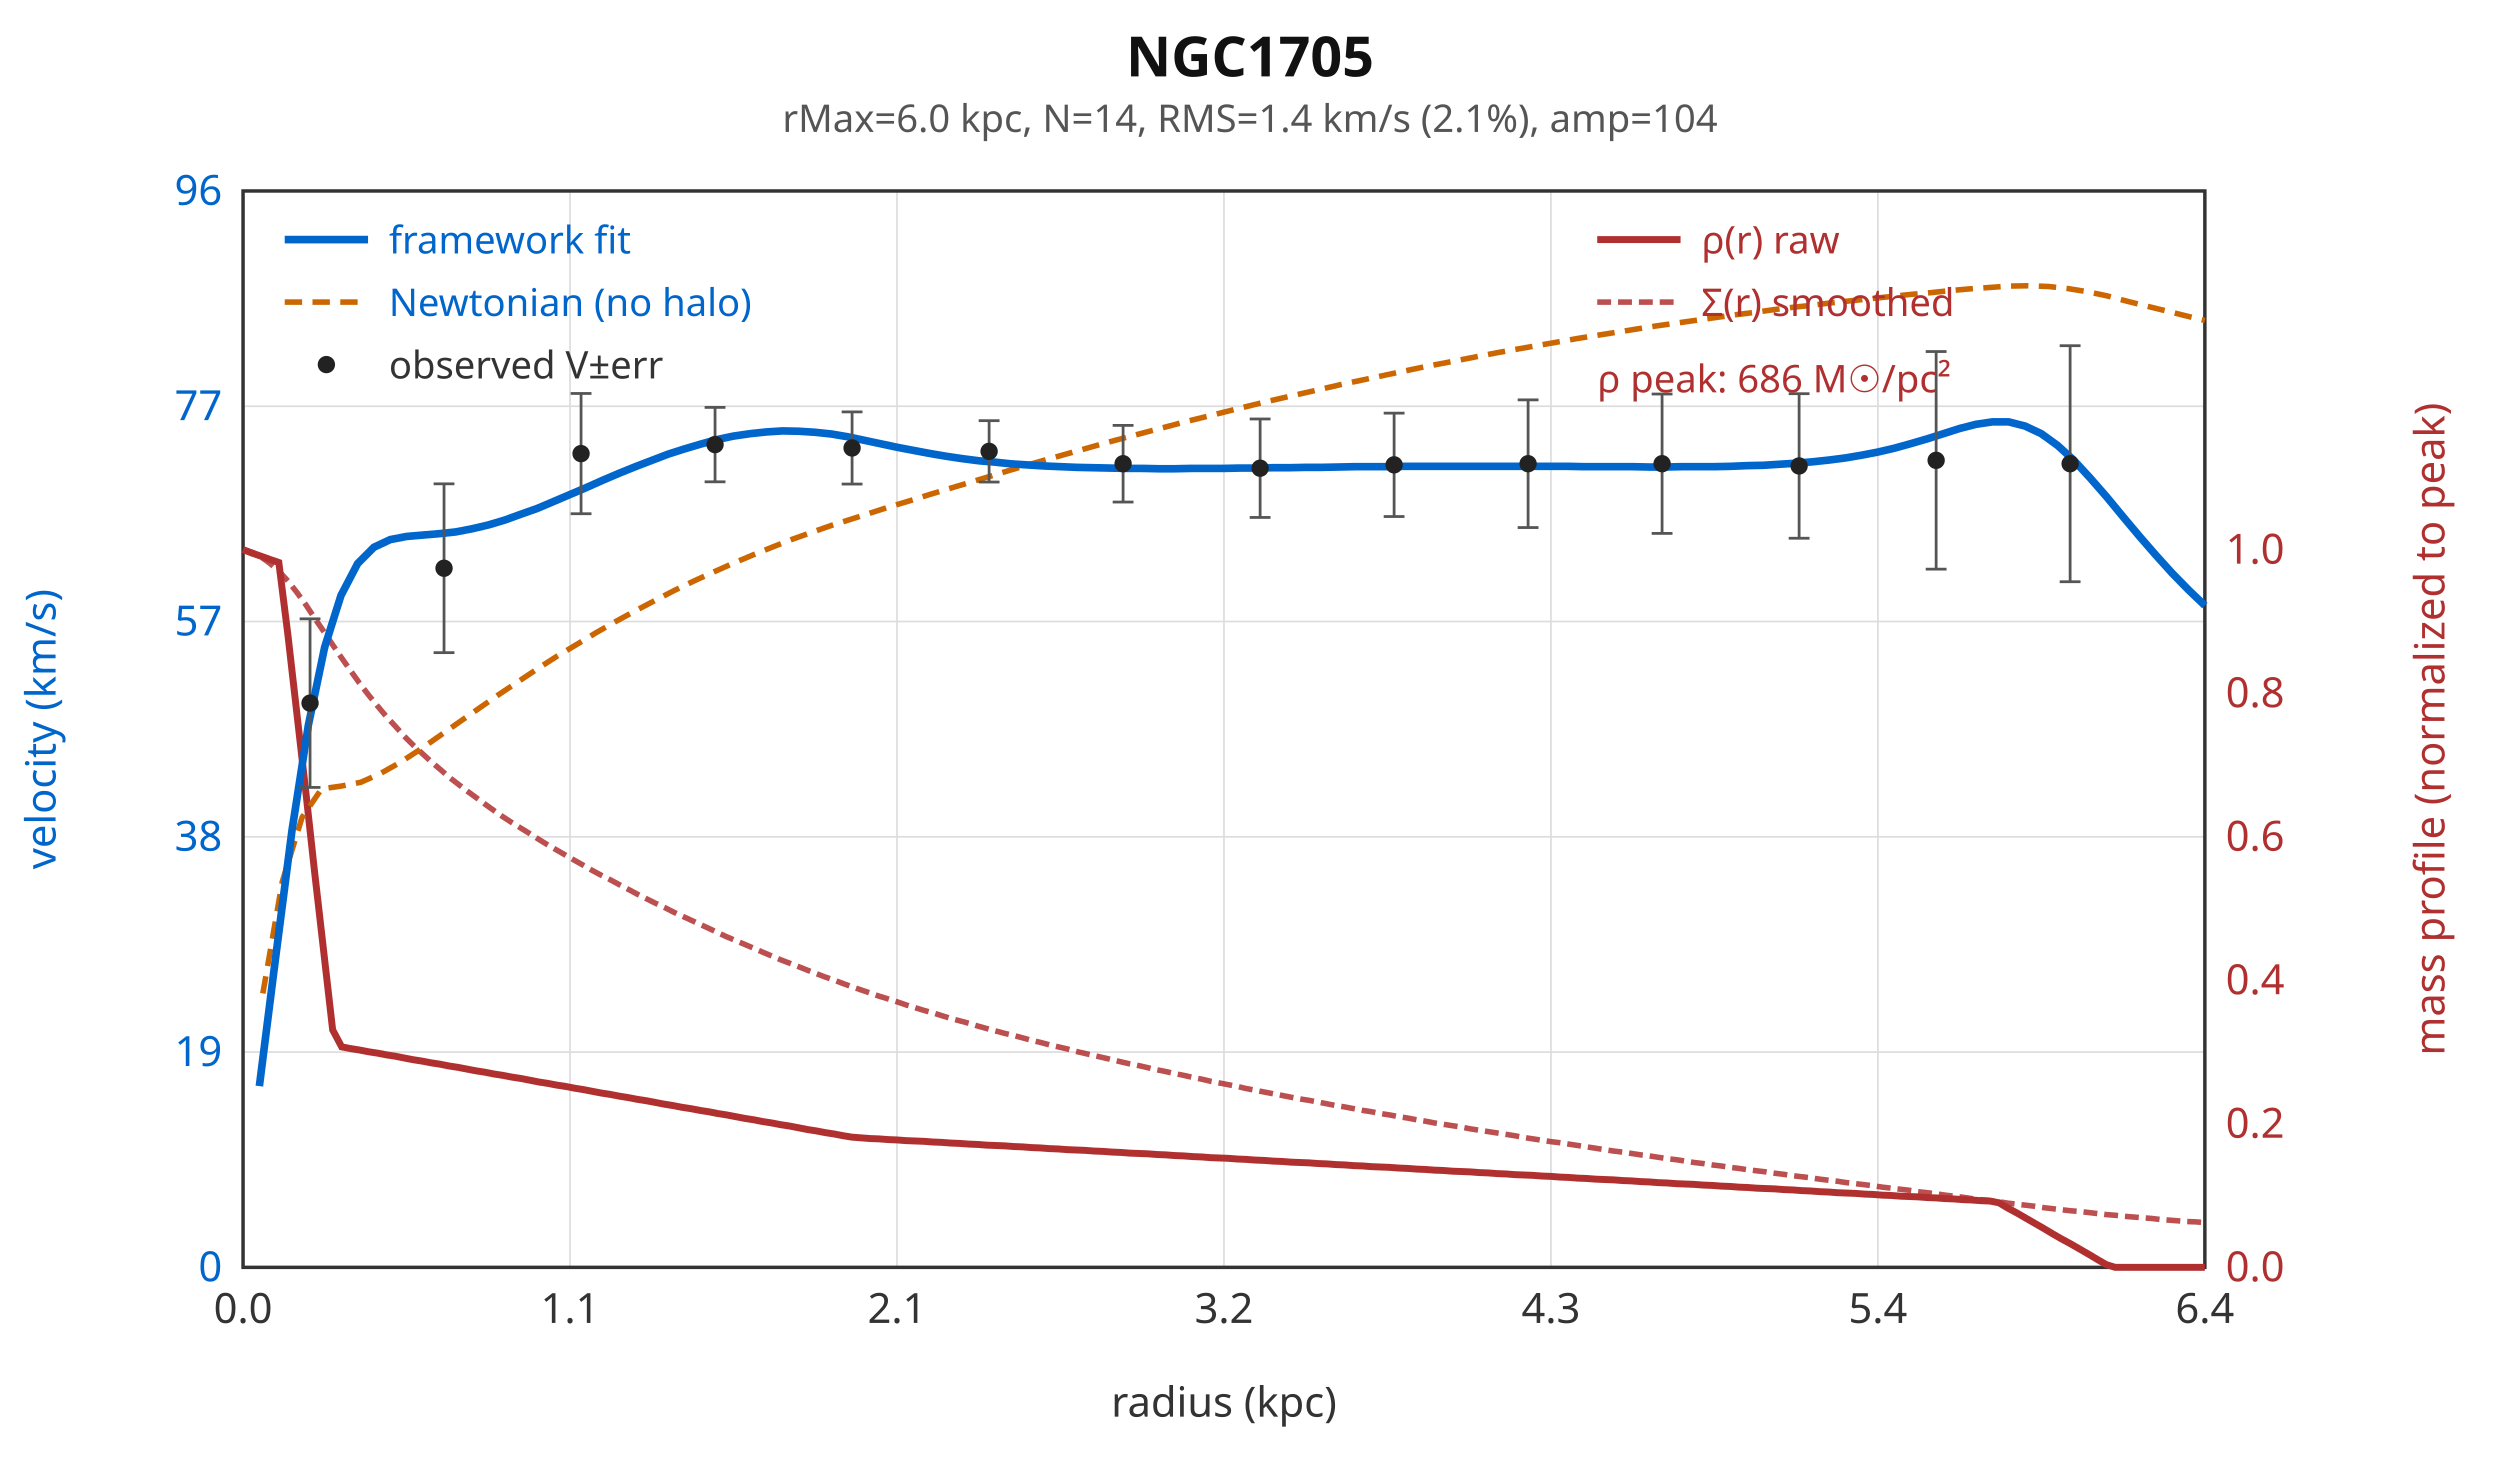
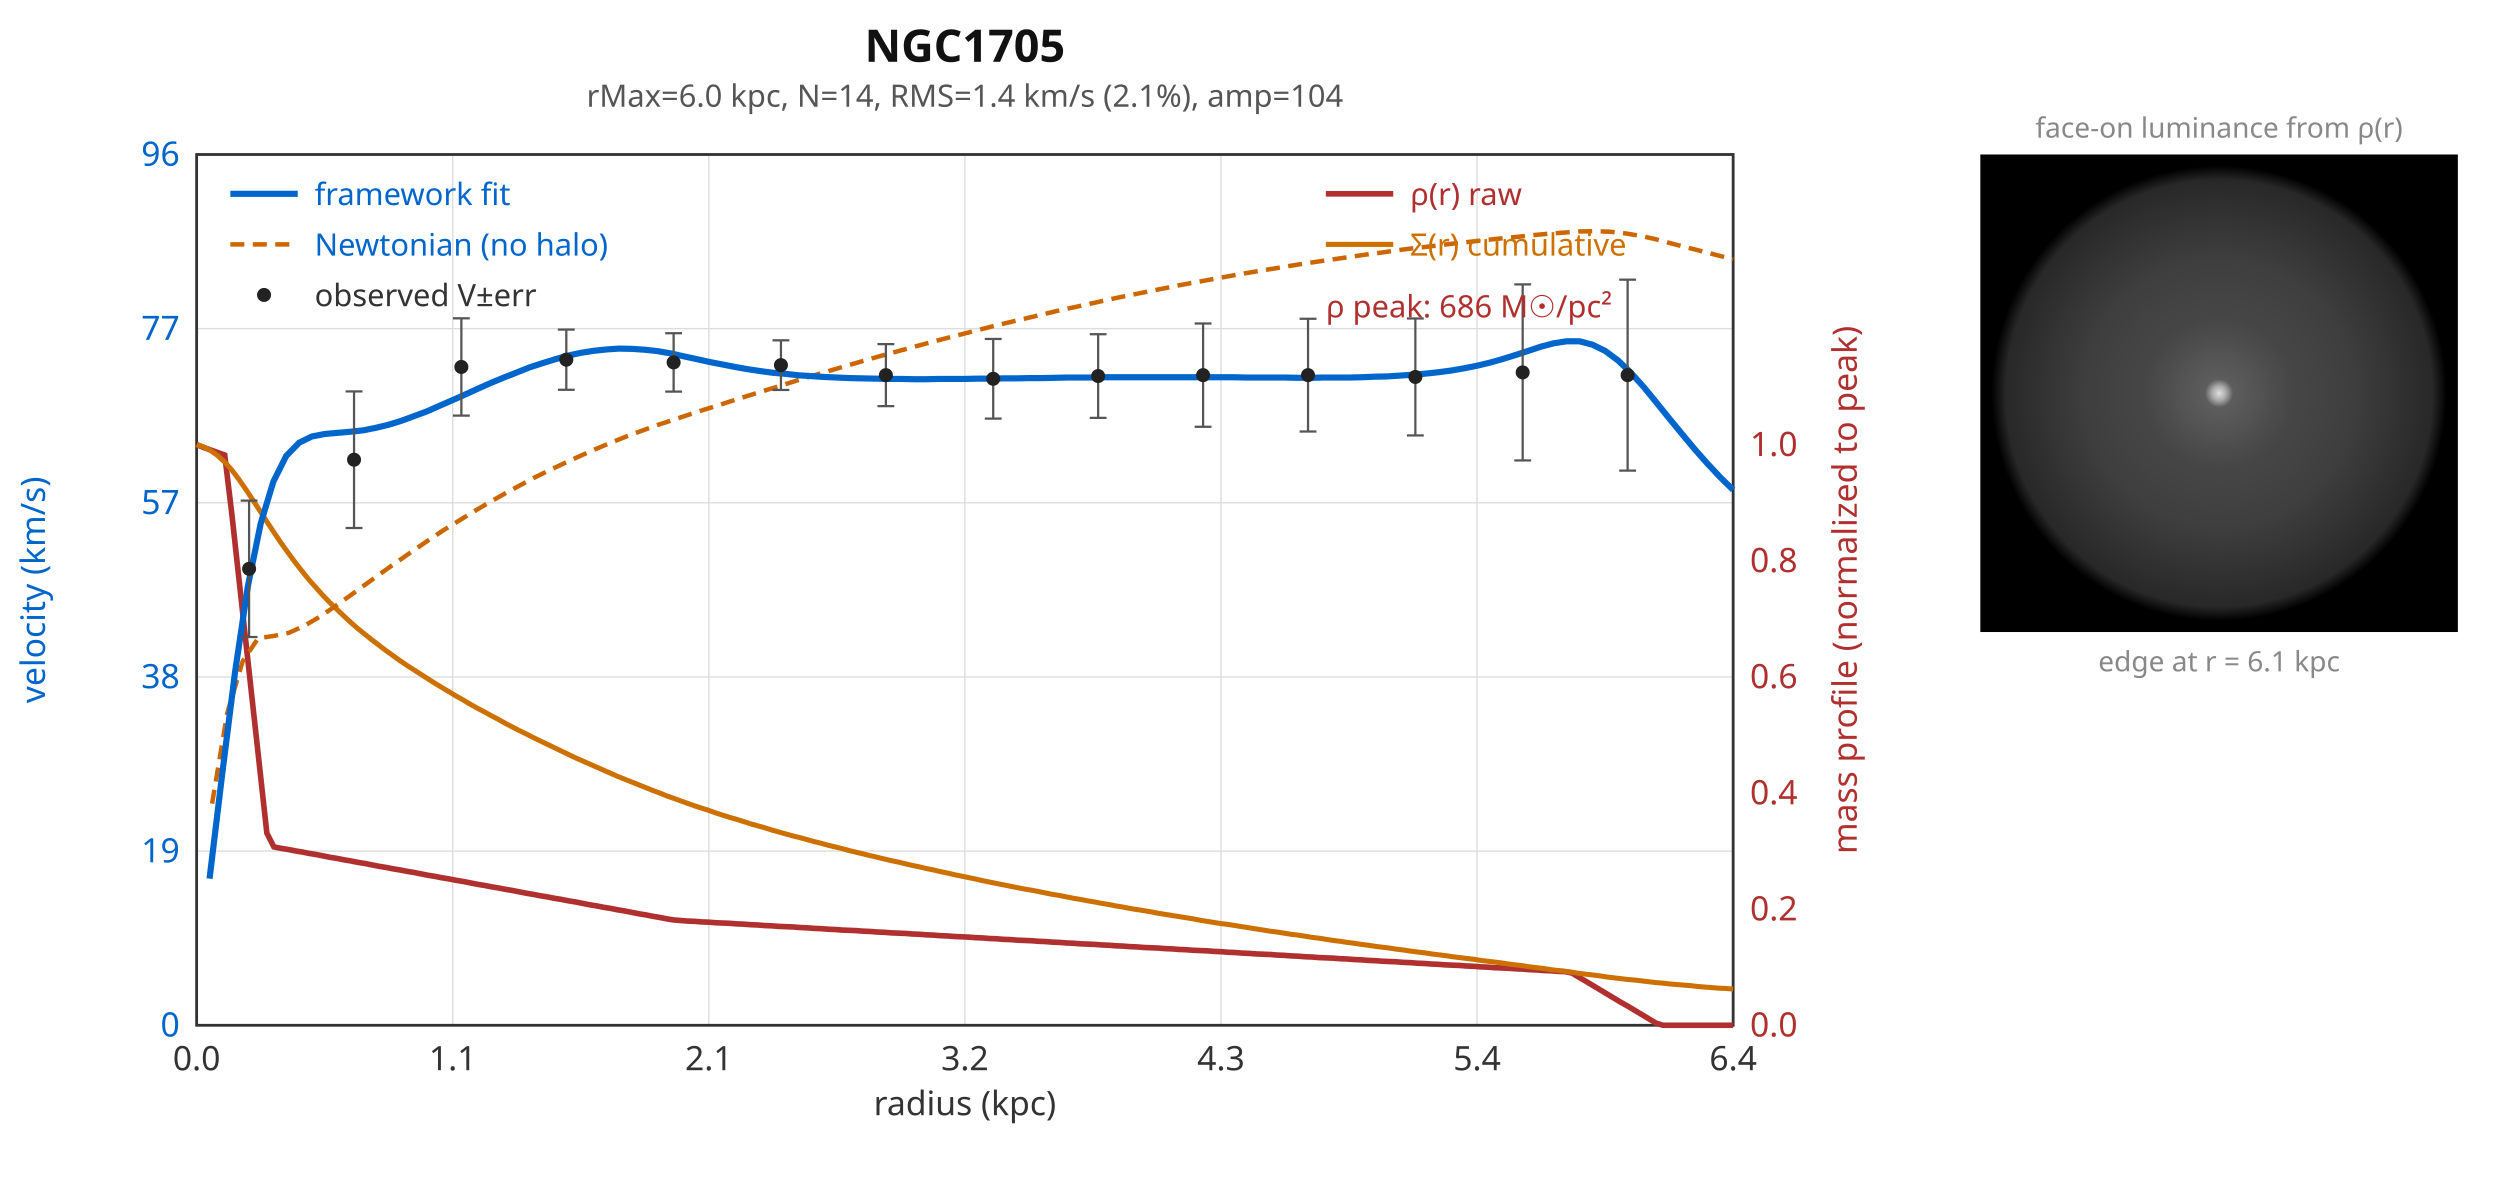
- <svg xmlns="http://www.w3.org/2000/svg" viewBox="0 0 720 420" width="720" height="420" font-family="sans-serif" font-size="12">
+ <svg xmlns="http://www.w3.org/2000/svg" viewBox="0 0 890 420" width="890" height="420" font-family="sans-serif" font-size="12">
  <style>
  .ax { stroke: #333; stroke-width: 1; fill: none; }
  .grid { stroke: #ddd; stroke-width: 0.5; fill: none; }
  .lbl { fill: #333; }
  .lbl-l { fill: #0066cc; }
  .lbl-r { fill: #b03030; }
+   .lbl-s { fill: #cc7000; }
  .obs { fill: #222; }
  .err { stroke: #555; stroke-width: 0.8; fill: none; }
  .fw { stroke: #0066cc; stroke-width: 2.2; fill: none; }
  .nt { stroke: #cc6600; stroke-width: 1.6; fill: none; stroke-dasharray: 5,3; }
  .rho { stroke: #b03030; stroke-width: 2.0; fill: none; }
-   .sig { stroke: #b03030; stroke-width: 1.6; fill: none; stroke-dasharray: 4,2; opacity: 0.85; }
+   .sig { stroke: #cc7000; stroke-width: 1.8; fill: none; }
  .title { fill: #111; font-size: 16px; font-weight: 600; }
  .subtitle { fill: #555; font-size: 11px; }
  .legend { font-size: 11px; }
+   .preview-bg { fill: #000; }
+   .preview-lbl { fill: #888; font-size: 10px; }
</style>
-   <text x="360.0" y="22" text-anchor="middle" class="title">NGC1705</text>
-   <text x="360.0" y="38" text-anchor="middle" class="subtitle">rMax=6.0 kpc, N=14, RMS=1.4 km/s (2.1%), amp=104</text>
-   <line x1="70" y1="365.0" x2="635" y2="365.0" class="grid" />
+   <text x="343.5" y="22" text-anchor="middle" class="title">NGC1705</text>
+   <text x="343.5" y="38" text-anchor="middle" class="subtitle">rMax=6.0 kpc, N=14, RMS=1.4 km/s (2.1%), amp=104</text>
+   <line x1="70" y1="365.0" x2="617" y2="365.0" class="grid" />
  <text x="64" y="369.0" text-anchor="end" class="lbl-l">0</text>
-   <line x1="70" y1="303.0" x2="635" y2="303.0" class="grid" />
+   <line x1="70" y1="303.0" x2="617" y2="303.0" class="grid" />
  <text x="64" y="307.0" text-anchor="end" class="lbl-l">19</text>
-   <line x1="70" y1="241.0" x2="635" y2="241.0" class="grid" />
+   <line x1="70" y1="241.0" x2="617" y2="241.0" class="grid" />
  <text x="64" y="245.0" text-anchor="end" class="lbl-l">38</text>
-   <line x1="70" y1="179.0" x2="635" y2="179.0" class="grid" />
+   <line x1="70" y1="179.0" x2="617" y2="179.0" class="grid" />
  <text x="64" y="183.0" text-anchor="end" class="lbl-l">57</text>
-   <line x1="70" y1="117" x2="635" y2="117" class="grid" />
+   <line x1="70" y1="117" x2="617" y2="117" class="grid" />
  <text x="64" y="121" text-anchor="end" class="lbl-l">77</text>
-   <line x1="70" y1="55.0" x2="635" y2="55.0" class="grid" />
+   <line x1="70" y1="55.0" x2="617" y2="55.0" class="grid" />
  <text x="64" y="59.0" text-anchor="end" class="lbl-l">96</text>
-   <text x="641" y="369.0" text-anchor="start" class="lbl-r">0.0</text>
-   <text x="641" y="327.667" text-anchor="start" class="lbl-r">0.2</text>
-   <text x="641" y="286.333" text-anchor="start" class="lbl-r">0.4</text>
-   <text x="641" y="245" text-anchor="start" class="lbl-r">0.6</text>
-   <text x="641" y="203.667" text-anchor="start" class="lbl-r">0.8</text>
-   <text x="641" y="162.333" text-anchor="start" class="lbl-r">1.0</text>
+   <text x="623" y="369.0" text-anchor="start" class="lbl-r">0.0</text>
+   <text x="623" y="327.667" text-anchor="start" class="lbl-r">0.2</text>
+   <text x="623" y="286.333" text-anchor="start" class="lbl-r">0.4</text>
+   <text x="623" y="245" text-anchor="start" class="lbl-r">0.6</text>
+   <text x="623" y="203.667" text-anchor="start" class="lbl-r">0.8</text>
+   <text x="623" y="162.333" text-anchor="start" class="lbl-r">1.0</text>
  <line x1="70.0" y1="55" x2="70.0" y2="365" class="grid" />
  <text x="70.0" y="381" text-anchor="middle" class="lbl">0.0</text>
-   <line x1="164.167" y1="55" x2="164.167" y2="365" class="grid" />
-   <text x="164.167" y="381" text-anchor="middle" class="lbl">1.1</text>
-   <line x1="258.333" y1="55" x2="258.333" y2="365" class="grid" />
-   <text x="258.333" y="381" text-anchor="middle" class="lbl">2.1</text>
-   <line x1="352.5" y1="55" x2="352.5" y2="365" class="grid" />
-   <text x="352.5" y="381" text-anchor="middle" class="lbl">3.2</text>
-   <line x1="446.667" y1="55" x2="446.667" y2="365" class="grid" />
-   <text x="446.667" y="381" text-anchor="middle" class="lbl">4.3</text>
-   <line x1="540.833" y1="55" x2="540.833" y2="365" class="grid" />
-   <text x="540.833" y="381" text-anchor="middle" class="lbl">5.4</text>
-   <line x1="635" y1="55" x2="635" y2="365" class="grid" />
-   <text x="635" y="381" text-anchor="middle" class="lbl">6.4</text>
-   <text x="352.5" y="408" text-anchor="middle" class="lbl">radius (kpc)</text>
+   <line x1="161.167" y1="55" x2="161.167" y2="365" class="grid" />
+   <text x="161.167" y="381" text-anchor="middle" class="lbl">1.1</text>
+   <line x1="252.333" y1="55" x2="252.333" y2="365" class="grid" />
+   <text x="252.333" y="381" text-anchor="middle" class="lbl">2.1</text>
+   <line x1="343.5" y1="55" x2="343.5" y2="365" class="grid" />
+   <text x="343.5" y="381" text-anchor="middle" class="lbl">3.2</text>
+   <line x1="434.667" y1="55" x2="434.667" y2="365" class="grid" />
+   <text x="434.667" y="381" text-anchor="middle" class="lbl">4.3</text>
+   <line x1="525.833" y1="55" x2="525.833" y2="365" class="grid" />
+   <text x="525.833" y="381" text-anchor="middle" class="lbl">5.4</text>
+   <line x1="617" y1="55" x2="617" y2="365" class="grid" />
+   <text x="617" y="381" text-anchor="middle" class="lbl">6.4</text>
+   <text x="343.5" y="397" text-anchor="middle" class="lbl">radius (kpc)</text>
  <text x="16" y="210.0" text-anchor="middle" class="lbl-l" transform="rotate(-90, 16, 210.0)">velocity (km/s)</text>
-   <text x="704" y="210.0" text-anchor="middle" class="lbl-r" transform="rotate(-90, 704, 210.0)">mass profile (normalized to peak)</text>
-   <rect x="70" y="55" width="565" height="310" class="ax" />
-   <path d="M 70.0,158.3 L 72.6,159.3 L 75.2,160.2 L 77.7,161.1 L 80.3,162.0 L 82.9,182.7 L 85.5,205.5 L 88.1,228.3 L 90.6,251.1 L 93.2,273.8 L 95.8,296.6 L 98.4,301.5 L 101.0,302.0 L 103.5,302.4 L 106.1,302.9 L 108.7,303.3 L 111.3,303.8 L 113.9,304.2 L 116.4,304.7 L 119.0,305.2 L 121.6,305.6 L 124.2,306.1 L 126.8,306.5 L 129.3,307.0 L 131.9,307.4 L 134.5,307.9 L 137.1,308.4 L 139.7,308.8 L 142.2,309.3 L 144.8,309.7 L 147.4,310.2 L 150.0,310.6 L 152.6,311.1 L 155.1,311.6 L 157.7,312.0 L 160.3,312.5 L 162.9,312.9 L 165.5,313.4 L 168.0,313.8 L 170.6,314.3 L 173.2,314.8 L 175.8,315.2 L 178.4,315.7 L 180.9,316.1 L 183.5,316.6 L 186.1,317.0 L 188.7,317.5 L 191.3,318.0 L 193.8,318.4 L 196.4,318.9 L 199.0,319.3 L 201.6,319.8 L 204.2,320.2 L 206.7,320.7 L 209.3,321.1 L 211.9,321.6 L 214.5,322.1 L 217.1,322.5 L 219.6,323.0 L 222.2,323.4 L 224.8,323.9 L 227.4,324.3 L 230.0,324.8 L 232.5,325.3 L 235.1,325.7 L 237.7,326.2 L 240.3,326.6 L 242.9,327.1 L 245.4,327.5 L 248.0,327.7 L 250.6,327.9 L 253.2,328.0 L 255.8,328.2 L 258.3,328.3 L 260.9,328.5 L 263.5,328.6 L 266.1,328.7 L 268.7,328.9 L 271.2,329.0 L 273.8,329.2 L 276.4,329.3 L 279.0,329.5 L 281.6,329.6 L 284.1,329.8 L 286.7,329.9 L 289.3,330.0 L 291.9,330.2 L 294.5,330.3 L 297.0,330.5 L 299.6,330.6 L 302.2,330.8 L 304.8,330.9 L 307.4,331.1 L 309.9,331.2 L 312.5,331.3 L 315.1,331.5 L 317.7,331.6 L 320.3,331.8 L 322.8,331.9 L 325.4,332.1 L 328.0,332.2 L 330.6,332.3 L 333.2,332.5 L 335.7,332.6 L 338.3,332.8 L 340.9,332.9 L 343.5,333.1 L 346.1,333.2 L 348.6,333.4 L 351.2,333.5 L 353.8,333.6 L 356.4,333.8 L 358.9,333.9 L 361.5,334.1 L 364.1,334.2 L 366.7,334.4 L 369.3,334.5 L 371.8,334.7 L 374.4,334.8 L 377.0,334.9 L 379.6,335.1 L 382.2,335.2 L 384.7,335.4 L 387.3,335.5 L 389.9,335.7 L 392.5,335.8 L 395.1,336.0 L 397.6,336.1 L 400.2,336.2 L 402.8,336.4 L 405.4,336.5 L 408.0,336.7 L 410.5,336.8 L 413.1,337.0 L 415.7,337.1 L 418.3,337.3 L 420.9,337.4 L 423.4,337.5 L 426.0,337.7 L 428.6,337.8 L 431.2,338.0 L 433.8,338.1 L 436.3,338.3 L 438.9,338.4 L 441.5,338.5 L 444.1,338.7 L 446.7,338.8 L 449.2,339.0 L 451.8,339.1 L 454.4,339.3 L 457.0,339.4 L 459.6,339.6 L 462.1,339.7 L 464.7,339.8 L 467.3,340.0 L 469.9,340.1 L 472.5,340.3 L 475.0,340.4 L 477.6,340.6 L 480.2,340.7 L 482.8,340.9 L 485.4,341.0 L 487.9,341.1 L 490.5,341.3 L 493.1,341.4 L 495.7,341.6 L 498.3,341.7 L 500.8,341.9 L 503.4,342.0 L 506.0,342.2 L 508.6,342.3 L 511.2,342.4 L 513.7,342.6 L 516.3,342.7 L 518.9,342.9 L 521.5,343.0 L 524.1,343.2 L 526.6,343.3 L 529.2,343.5 L 531.8,343.6 L 534.4,343.7 L 537.0,343.9 L 539.5,344.0 L 542.1,344.2 L 544.7,344.3 L 547.3,344.5 L 549.9,344.6 L 552.4,344.7 L 555.0,344.9 L 557.6,345.0 L 560.2,345.2 L 562.8,345.3 L 565.3,345.5 L 567.9,345.6 L 570.5,345.8 L 573.1,345.9 L 575.7,346.4 L 578.2,347.9 L 580.8,349.3 L 583.4,350.8 L 586.0,352.3 L 588.6,353.8 L 591.1,355.3 L 593.7,356.8 L 596.3,358.2 L 598.9,359.7 L 601.5,361.2 L 604.0,362.7 L 606.6,364.2 L 609.2,365.0 L 611.8,365.0 L 614.4,365.0 L 616.9,365.0 L 619.5,365.0 L 622.1,365.0 L 624.7,365.0 L 627.3,365.0 L 629.8,365.0 L 632.4,365.0 L 635.0,365.0" class="rho" />
-   <path d="M 70.0,158.3 L 72.6,159.1 L 75.2,160.4 L 77.7,162.2 L 80.3,164.5 L 82.9,167.3 L 85.5,170.6 L 88.1,174.2 L 90.6,178.0 L 93.2,181.8 L 95.8,185.7 L 98.4,189.5 L 101.0,193.2 L 103.5,196.7 L 106.1,200.1 L 108.7,203.3 L 111.3,206.4 L 113.9,209.2 L 116.4,212.0 L 119.0,214.6 L 121.6,217.0 L 124.2,219.4 L 126.8,221.6 L 129.3,223.8 L 131.9,225.8 L 134.5,227.8 L 137.1,229.7 L 139.7,231.6 L 142.2,233.4 L 144.8,235.2 L 147.4,236.9 L 150.0,238.5 L 152.6,240.1 L 155.1,241.7 L 157.7,243.3 L 160.3,244.8 L 162.9,246.3 L 165.5,247.8 L 168.0,249.2 L 170.6,250.7 L 173.2,252.1 L 175.8,253.4 L 178.4,254.8 L 180.9,256.1 L 183.5,257.5 L 186.1,258.8 L 188.7,260.1 L 191.3,261.3 L 193.8,262.6 L 196.4,263.8 L 199.0,265.0 L 201.6,266.2 L 204.2,267.4 L 206.7,268.6 L 209.3,269.8 L 211.9,270.9 L 214.5,272.0 L 217.1,273.1 L 219.6,274.2 L 222.2,275.3 L 224.8,276.4 L 227.4,277.4 L 230.0,278.4 L 232.5,279.4 L 235.1,280.4 L 237.7,281.4 L 240.3,282.3 L 242.9,283.3 L 245.4,284.2 L 248.0,285.1 L 250.6,286.0 L 253.2,286.9 L 255.8,287.7 L 258.3,288.5 L 260.9,289.4 L 263.5,290.2 L 266.1,291.0 L 268.7,291.7 L 271.2,292.5 L 273.8,293.3 L 276.4,294.0 L 279.0,294.7 L 281.6,295.5 L 284.1,296.2 L 286.7,296.9 L 289.3,297.6 L 291.9,298.2 L 294.5,298.9 L 297.0,299.6 L 299.6,300.2 L 302.2,300.9 L 304.8,301.5 L 307.4,302.1 L 309.9,302.8 L 312.5,303.4 L 315.1,304.0 L 317.7,304.6 L 320.3,305.2 L 322.8,305.8 L 325.4,306.4 L 328.0,306.9 L 330.6,307.5 L 333.2,308.1 L 335.7,308.6 L 338.3,309.2 L 340.9,309.7 L 343.5,310.3 L 346.1,310.8 L 348.6,311.4 L 351.2,311.9 L 353.8,312.4 L 356.4,312.9 L 358.9,313.5 L 361.5,314.0 L 364.1,314.5 L 366.7,315.0 L 369.3,315.5 L 371.8,316.0 L 374.4,316.5 L 377.0,316.9 L 379.6,317.4 L 382.2,317.9 L 384.7,318.4 L 387.3,318.8 L 389.9,319.3 L 392.5,319.8 L 395.1,320.2 L 397.6,320.7 L 400.2,321.1 L 402.8,321.6 L 405.4,322.0 L 408.0,322.5 L 410.5,322.9 L 413.1,323.4 L 415.7,323.8 L 418.3,324.2 L 420.9,324.6 L 423.4,325.1 L 426.0,325.5 L 428.6,325.9 L 431.2,326.3 L 433.8,326.7 L 436.3,327.1 L 438.9,327.6 L 441.5,328.0 L 444.1,328.4 L 446.7,328.8 L 449.2,329.1 L 451.8,329.5 L 454.4,329.9 L 457.0,330.3 L 459.6,330.7 L 462.1,331.1 L 464.7,331.5 L 467.3,331.8 L 469.9,332.2 L 472.5,332.6 L 475.0,332.9 L 477.6,333.3 L 480.2,333.7 L 482.8,334.0 L 485.4,334.4 L 487.9,334.8 L 490.5,335.1 L 493.1,335.5 L 495.7,335.8 L 498.3,336.2 L 500.8,336.5 L 503.4,336.9 L 506.0,337.2 L 508.6,337.5 L 511.2,337.9 L 513.7,338.2 L 516.3,338.6 L 518.9,338.9 L 521.5,339.2 L 524.1,339.6 L 526.6,339.9 L 529.2,340.2 L 531.8,340.6 L 534.4,340.9 L 537.0,341.2 L 539.5,341.5 L 542.1,341.9 L 544.7,342.2 L 547.3,342.5 L 549.9,342.8 L 552.4,343.2 L 555.0,343.5 L 557.6,343.8 L 560.2,344.2 L 562.8,344.5 L 565.3,344.8 L 567.9,345.2 L 570.5,345.5 L 573.1,345.8 L 575.7,346.1 L 578.2,346.5 L 580.8,346.8 L 583.4,347.1 L 586.0,347.4 L 588.6,347.8 L 591.1,348.1 L 593.7,348.4 L 596.3,348.7 L 598.9,348.9 L 601.5,349.2 L 604.0,349.5 L 606.6,349.8 L 609.2,350.0 L 611.8,350.3 L 614.4,350.5 L 616.9,350.7 L 619.5,350.9 L 622.1,351.2 L 624.7,351.4 L 627.3,351.6 L 629.8,351.8 L 632.4,351.9 L 635.0,352.1" class="sig" />
-   <path d="M 75.7,286.1 L 81.3,253.9 L 87.0,235.4 L 92.6,227.2 L 98.2,226.4 L 103.9,225.3 L 109.5,222.8 L 115.2,219.6 L 120.9,215.9 L 126.5,212.0 L 132.2,208.0 L 137.8,204.1 L 143.4,200.2 L 149.1,196.4 L 154.8,192.6 L 160.4,189.0 L 166.1,185.6 L 171.7,182.2 L 177.3,179.0 L 183.0,175.9 L 188.7,172.9 L 194.3,170.0 L 199.9,167.3 L 205.6,164.7 L 211.2,162.2 L 216.9,159.8 L 222.6,157.5 L 228.2,155.3 L 233.8,153.3 L 239.5,151.3 L 245.2,149.5 L 250.8,147.7 L 256.4,145.9 L 262.1,144.2 L 267.8,142.4 L 273.4,140.7 L 279.1,139.0 L 284.7,137.3 L 290.3,135.6 L 296.0,133.9 L 301.6,132.3 L 307.3,130.7 L 313.0,129.1 L 318.6,127.5 L 324.2,126.0 L 329.9,124.5 L 335.6,123.0 L 341.2,121.5 L 346.9,120.1 L 352.5,118.7 L 358.1,117.3 L 363.8,115.9 L 369.4,114.6 L 375.1,113.3 L 380.8,112.0 L 386.4,110.7 L 392.1,109.5 L 397.7,108.3 L 403.3,107.1 L 409.0,105.9 L 414.6,104.8 L 420.3,103.7 L 425.9,102.6 L 431.6,101.5 L 437.2,100.5 L 442.9,99.5 L 448.6,98.5 L 454.2,97.5 L 459.8,96.6 L 465.5,95.7 L 471.1,94.8 L 476.8,93.9 L 482.4,93.1 L 488.1,92.3 L 493.8,91.5 L 499.4,90.7 L 505.1,90.0 L 510.7,89.2 L 516.4,88.5 L 522.0,87.9 L 527.6,87.2 L 533.3,86.6 L 539.0,86.0 L 544.6,85.4 L 550.2,84.8 L 555.9,84.3 L 561.6,83.7 L 567.2,83.2 L 572.9,82.8 L 578.5,82.4 L 584.1,82.3 L 589.8,82.5 L 595.5,83.1 L 601.1,84.0 L 606.8,85.2 L 612.4,86.7 L 618.0,88.1 L 623.7,89.5 L 629.3,90.9 L 635.0,92.3" class="nt" />
-   <path d="M 74.7,312.8 L 79.4,275.6 L 84.1,239.1 L 88.8,208.9 L 93.5,186.4 L 98.2,171.5 L 103.0,162.3 L 107.7,157.6 L 112.4,155.4 L 117.1,154.5 L 121.8,154.1 L 126.5,153.7 L 131.2,153.2 L 135.9,152.3 L 140.6,151.2 L 145.3,149.8 L 150.0,148.1 L 154.8,146.4 L 159.5,144.4 L 164.2,142.4 L 168.9,140.4 L 173.6,138.3 L 178.3,136.3 L 183.0,134.4 L 187.7,132.6 L 192.4,130.8 L 197.1,129.3 L 201.8,127.9 L 206.5,126.6 L 211.2,125.6 L 216.0,124.9 L 220.7,124.4 L 225.4,124.1 L 230.1,124.2 L 234.8,124.5 L 239.5,125.0 L 244.2,125.8 L 248.9,126.8 L 253.6,127.8 L 258.3,128.8 L 263.0,129.7 L 267.8,130.6 L 272.5,131.4 L 277.2,132.1 L 281.9,132.7 L 286.6,133.1 L 291.3,133.6 L 296.0,133.9 L 300.7,134.2 L 305.4,134.4 L 310.1,134.6 L 314.8,134.7 L 319.5,134.8 L 324.2,134.9 L 329.0,134.9 L 333.7,135.0 L 338.4,135.0 L 343.1,134.9 L 347.8,134.9 L 352.5,134.9 L 357.2,134.8 L 361.9,134.8 L 366.6,134.7 L 371.3,134.7 L 376.0,134.6 L 380.7,134.6 L 385.5,134.5 L 390.2,134.4 L 394.9,134.4 L 399.6,134.4 L 404.3,134.3 L 409.0,134.3 L 413.7,134.3 L 418.4,134.3 L 423.1,134.3 L 427.8,134.3 L 432.5,134.3 L 437.2,134.3 L 442.0,134.3 L 446.7,134.3 L 451.4,134.3 L 456.1,134.4 L 460.8,134.4 L 465.5,134.4 L 470.2,134.4 L 474.9,134.5 L 479.6,134.5 L 484.3,134.4 L 489.0,134.4 L 493.8,134.4 L 498.5,134.3 L 503.2,134.1 L 507.9,134.0 L 512.6,133.7 L 517.3,133.4 L 522.0,133.0 L 526.7,132.5 L 531.4,131.9 L 536.1,131.1 L 540.8,130.2 L 545.5,129.1 L 550.2,127.8 L 555.0,126.4 L 559.7,124.9 L 564.4,123.4 L 569.1,122.2 L 573.8,121.5 L 578.5,121.5 L 583.2,122.7 L 587.9,124.9 L 592.6,128.3 L 597.3,132.6 L 602.0,137.7 L 606.8,143.2 L 611.5,148.9 L 616.2,154.5 L 620.9,159.9 L 625.6,165.1 L 630.3,169.9 L 635.0,174.4" class="fw" />
-   <line x1="89.294" y1="178.221" x2="89.294" y2="226.777" class="err" />
-   <line x1="86.294" y1="178.221" x2="92.294" y2="178.221" class="err" />
-   <line x1="86.294" y1="226.777" x2="92.294" y2="226.777" class="err" />
-   <circle cx="89.294" cy="202.499" r="2.5" class="obs" />
-   <line x1="127.882" y1="139.344" x2="127.882" y2="187.965" class="err" />
-   <line x1="124.882" y1="139.344" x2="130.882" y2="139.344" class="err" />
-   <line x1="124.882" y1="187.965" x2="130.882" y2="187.965" class="err" />
-   <circle cx="127.882" cy="163.655" r="2.5" class="obs" />
-   <line x1="167.346" y1="113.318" x2="167.346" y2="147.955" class="err" />
-   <line x1="164.346" y1="113.318" x2="170.346" y2="113.318" class="err" />
-   <line x1="164.346" y1="147.955" x2="170.346" y2="147.955" class="err" />
-   <circle cx="167.346" cy="130.637" r="2.5" class="obs" />
-   <line x1="205.934" y1="117.332" x2="205.934" y2="138.762" class="err" />
-   <line x1="202.934" y1="117.332" x2="208.934" y2="117.332" class="err" />
-   <line x1="202.934" y1="138.762" x2="208.934" y2="138.762" class="err" />
-   <circle cx="205.934" cy="128.047" r="2.5" class="obs" />
-   <line x1="245.399" y1="118.627" x2="245.399" y2="139.409" class="err" />
-   <line x1="242.399" y1="118.627" x2="248.399" y2="118.627" class="err" />
-   <line x1="242.399" y1="139.409" x2="248.399" y2="139.409" class="err" />
-   <circle cx="245.399" cy="129.018" r="2.5" class="obs" />
-   <line x1="284.863" y1="121.152" x2="284.863" y2="138.826" class="err" />
-   <line x1="281.863" y1="121.152" x2="287.863" y2="121.152" class="err" />
-   <line x1="281.863" y1="138.826" x2="287.863" y2="138.826" class="err" />
-   <circle cx="284.863" cy="129.989" r="2.5" class="obs" />
-   <line x1="323.451" y1="122.512" x2="323.451" y2="144.588" class="err" />
-   <line x1="320.451" y1="122.512" x2="326.451" y2="122.512" class="err" />
-   <line x1="320.451" y1="144.588" x2="326.451" y2="144.588" class="err" />
-   <circle cx="323.451" cy="133.55" r="2.5" class="obs" />
-   <line x1="362.916" y1="120.666" x2="362.916" y2="149.023" class="err" />
-   <line x1="359.916" y1="120.666" x2="365.916" y2="120.666" class="err" />
-   <line x1="359.916" y1="149.023" x2="365.916" y2="149.023" class="err" />
-   <circle cx="362.916" cy="134.845" r="2.5" class="obs" />
-   <line x1="401.503" y1="118.983" x2="401.503" y2="148.764" class="err" />
-   <line x1="398.503" y1="118.983" x2="404.503" y2="118.983" class="err" />
-   <line x1="398.503" y1="148.764" x2="404.503" y2="148.764" class="err" />
-   <circle cx="401.503" cy="133.874" r="2.5" class="obs" />
-   <line x1="440.091" y1="115.163" x2="440.091" y2="151.936" class="err" />
-   <line x1="437.091" y1="115.163" x2="443.091" y2="115.163" class="err" />
-   <line x1="437.091" y1="151.936" x2="443.091" y2="151.936" class="err" />
-   <circle cx="440.091" cy="133.55" r="2.5" class="obs" />
-   <line x1="478.679" y1="113.48" x2="478.679" y2="153.62" class="err" />
-   <line x1="475.679" y1="113.48" x2="481.679" y2="113.48" class="err" />
-   <line x1="475.679" y1="153.62" x2="481.679" y2="153.62" class="err" />
-   <circle cx="478.679" cy="133.55" r="2.5" class="obs" />
-   <line x1="518.143" y1="113.383" x2="518.143" y2="155.012" class="err" />
-   <line x1="515.143" y1="113.383" x2="521.143" y2="113.383" class="err" />
-   <line x1="515.143" y1="155.012" x2="521.143" y2="155.012" class="err" />
-   <circle cx="518.143" cy="134.197" r="2.5" class="obs" />
-   <line x1="557.608" y1="101.244" x2="557.608" y2="163.914" class="err" />
-   <line x1="554.608" y1="101.244" x2="560.608" y2="101.244" class="err" />
-   <line x1="554.608" y1="163.914" x2="560.608" y2="163.914" class="err" />
-   <circle cx="557.608" cy="132.579" r="2.5" class="obs" />
-   <line x1="596.196" y1="99.561" x2="596.196" y2="167.539" class="err" />
-   <line x1="593.196" y1="99.561" x2="599.196" y2="99.561" class="err" />
-   <line x1="593.196" y1="167.539" x2="599.196" y2="167.539" class="err" />
-   <circle cx="596.196" cy="133.55" r="2.5" class="obs" />
+   <text x="661" y="210.0" text-anchor="middle" class="lbl-r" transform="rotate(-90, 661, 210.0)">mass profile (normalized to peak)</text>
+   <rect x="70" y="55" width="547" height="310" class="ax" />
+   <path d="M 70.0,158.3 L 72.5,159.3 L 75.0,160.2 L 77.5,161.1 L 80.0,162.0 L 82.5,182.7 L 85.0,205.5 L 87.5,228.3 L 90.0,251.1 L 92.5,273.8 L 95.0,296.6 L 97.5,301.5 L 100.0,302.0 L 102.5,302.4 L 105.0,302.9 L 107.5,303.3 L 110.0,303.8 L 112.5,304.2 L 115.0,304.7 L 117.5,305.2 L 120.0,305.6 L 122.5,306.1 L 124.9,306.5 L 127.4,307.0 L 129.9,307.4 L 132.4,307.9 L 134.9,308.4 L 137.4,308.8 L 139.9,309.3 L 142.4,309.7 L 144.9,310.2 L 147.4,310.6 L 149.9,311.1 L 152.4,311.6 L 154.9,312.0 L 157.4,312.5 L 159.9,312.9 L 162.4,313.4 L 164.9,313.8 L 167.4,314.3 L 169.9,314.8 L 172.4,315.2 L 174.9,315.7 L 177.4,316.1 L 179.9,316.6 L 182.4,317.0 L 184.9,317.5 L 187.4,318.0 L 189.9,318.4 L 192.4,318.9 L 194.9,319.3 L 197.4,319.8 L 199.9,320.2 L 202.4,320.7 L 204.9,321.1 L 207.4,321.6 L 209.9,322.1 L 212.4,322.5 L 214.9,323.0 L 217.4,323.4 L 219.9,323.9 L 222.4,324.3 L 224.9,324.8 L 227.4,325.3 L 229.9,325.7 L 232.4,326.2 L 234.8,326.6 L 237.3,327.1 L 239.8,327.5 L 242.3,327.7 L 244.8,327.9 L 247.3,328.0 L 249.8,328.2 L 252.3,328.3 L 254.8,328.5 L 257.3,328.6 L 259.8,328.7 L 262.3,328.9 L 264.8,329.0 L 267.3,329.2 L 269.8,329.3 L 272.3,329.5 L 274.8,329.6 L 277.3,329.8 L 279.8,329.9 L 282.3,330.0 L 284.8,330.2 L 287.3,330.3 L 289.8,330.5 L 292.3,330.6 L 294.8,330.8 L 297.3,330.9 L 299.8,331.1 L 302.3,331.2 L 304.8,331.3 L 307.3,331.5 L 309.8,331.6 L 312.3,331.8 L 314.8,331.9 L 317.3,332.1 L 319.8,332.2 L 322.3,332.3 L 324.8,332.5 L 327.3,332.6 L 329.8,332.8 L 332.3,332.9 L 334.8,333.1 L 337.3,333.2 L 339.8,333.4 L 342.3,333.5 L 344.7,333.6 L 347.2,333.8 L 349.7,333.9 L 352.2,334.1 L 354.7,334.2 L 357.2,334.4 L 359.7,334.5 L 362.2,334.7 L 364.7,334.8 L 367.2,334.9 L 369.7,335.1 L 372.2,335.2 L 374.7,335.4 L 377.2,335.5 L 379.7,335.7 L 382.2,335.8 L 384.7,336.0 L 387.2,336.1 L 389.7,336.2 L 392.2,336.4 L 394.7,336.5 L 397.2,336.7 L 399.7,336.8 L 402.2,337.0 L 404.7,337.1 L 407.2,337.3 L 409.7,337.4 L 412.2,337.5 L 414.7,337.7 L 417.2,337.8 L 419.7,338.0 L 422.2,338.1 L 424.7,338.3 L 427.2,338.4 L 429.7,338.5 L 432.2,338.7 L 434.7,338.8 L 437.2,339.0 L 439.7,339.1 L 442.2,339.3 L 444.7,339.4 L 447.2,339.6 L 449.7,339.7 L 452.2,339.8 L 454.6,340.0 L 457.1,340.1 L 459.6,340.3 L 462.1,340.4 L 464.6,340.6 L 467.1,340.7 L 469.6,340.9 L 472.1,341.0 L 474.6,341.1 L 477.1,341.3 L 479.6,341.4 L 482.1,341.6 L 484.6,341.7 L 487.1,341.9 L 489.6,342.0 L 492.1,342.2 L 494.6,342.3 L 497.1,342.4 L 499.6,342.6 L 502.1,342.7 L 504.6,342.9 L 507.1,343.0 L 509.6,343.2 L 512.1,343.3 L 514.6,343.5 L 517.1,343.6 L 519.6,343.7 L 522.1,343.9 L 524.6,344.0 L 527.1,344.2 L 529.6,344.3 L 532.1,344.5 L 534.6,344.6 L 537.1,344.7 L 539.6,344.9 L 542.1,345.0 L 544.6,345.2 L 547.1,345.3 L 549.6,345.5 L 552.1,345.6 L 554.6,345.8 L 557.1,345.9 L 559.6,346.4 L 562.1,347.9 L 564.5,349.3 L 567.0,350.8 L 569.5,352.3 L 572.0,353.8 L 574.5,355.3 L 577.0,356.8 L 579.5,358.2 L 582.0,359.7 L 584.5,361.2 L 587.0,362.7 L 589.5,364.2 L 592.0,365.0 L 594.5,365.0 L 597.0,365.0 L 599.5,365.0 L 602.0,365.0 L 604.5,365.0 L 607.0,365.0 L 609.5,365.0 L 612.0,365.0 L 614.5,365.0 L 617.0,365.0" class="rho" />
+   <path d="M 70.0,158.3 L 72.5,159.1 L 75.0,160.4 L 77.5,162.2 L 80.0,164.5 L 82.5,167.3 L 85.0,170.6 L 87.5,174.2 L 90.0,178.0 L 92.5,181.8 L 95.0,185.7 L 97.5,189.5 L 100.0,193.2 L 102.5,196.7 L 105.0,200.1 L 107.5,203.3 L 110.0,206.4 L 112.5,209.2 L 115.0,212.0 L 117.5,214.6 L 120.0,217.0 L 122.5,219.4 L 124.9,221.6 L 127.4,223.8 L 129.9,225.8 L 132.4,227.8 L 134.9,229.7 L 137.4,231.6 L 139.9,233.4 L 142.4,235.2 L 144.9,236.9 L 147.4,238.5 L 149.9,240.1 L 152.4,241.7 L 154.9,243.3 L 157.4,244.8 L 159.9,246.3 L 162.4,247.8 L 164.9,249.2 L 167.4,250.7 L 169.9,252.1 L 172.4,253.4 L 174.9,254.8 L 177.4,256.1 L 179.9,257.5 L 182.4,258.8 L 184.9,260.1 L 187.4,261.3 L 189.9,262.6 L 192.4,263.8 L 194.9,265.0 L 197.4,266.2 L 199.9,267.4 L 202.4,268.6 L 204.9,269.8 L 207.4,270.9 L 209.9,272.0 L 212.4,273.1 L 214.9,274.2 L 217.4,275.3 L 219.9,276.4 L 222.4,277.4 L 224.9,278.4 L 227.4,279.4 L 229.9,280.4 L 232.4,281.4 L 234.8,282.3 L 237.3,283.3 L 239.8,284.2 L 242.3,285.1 L 244.8,286.0 L 247.3,286.9 L 249.8,287.7 L 252.3,288.5 L 254.8,289.4 L 257.3,290.2 L 259.8,291.0 L 262.3,291.7 L 264.8,292.5 L 267.3,293.3 L 269.8,294.0 L 272.3,294.7 L 274.8,295.5 L 277.3,296.2 L 279.8,296.9 L 282.3,297.6 L 284.8,298.2 L 287.3,298.9 L 289.8,299.6 L 292.3,300.2 L 294.8,300.9 L 297.3,301.5 L 299.8,302.1 L 302.3,302.8 L 304.8,303.4 L 307.3,304.0 L 309.8,304.6 L 312.3,305.2 L 314.8,305.8 L 317.3,306.4 L 319.8,306.9 L 322.3,307.5 L 324.8,308.1 L 327.3,308.6 L 329.8,309.2 L 332.3,309.7 L 334.8,310.3 L 337.3,310.8 L 339.8,311.4 L 342.3,311.9 L 344.7,312.4 L 347.2,312.9 L 349.7,313.5 L 352.2,314.0 L 354.7,314.5 L 357.2,315.0 L 359.7,315.5 L 362.2,316.0 L 364.7,316.5 L 367.2,316.9 L 369.7,317.4 L 372.2,317.9 L 374.7,318.4 L 377.2,318.8 L 379.7,319.3 L 382.2,319.8 L 384.7,320.2 L 387.2,320.7 L 389.7,321.1 L 392.2,321.6 L 394.7,322.0 L 397.2,322.5 L 399.7,322.9 L 402.2,323.4 L 404.7,323.8 L 407.2,324.2 L 409.7,324.6 L 412.2,325.1 L 414.7,325.5 L 417.2,325.9 L 419.7,326.3 L 422.2,326.7 L 424.7,327.1 L 427.2,327.6 L 429.7,328.0 L 432.2,328.4 L 434.7,328.8 L 437.2,329.1 L 439.7,329.5 L 442.2,329.9 L 444.7,330.3 L 447.2,330.7 L 449.7,331.1 L 452.2,331.5 L 454.6,331.8 L 457.1,332.2 L 459.6,332.6 L 462.1,332.9 L 464.6,333.3 L 467.1,333.7 L 469.6,334.0 L 472.1,334.4 L 474.6,334.8 L 477.1,335.1 L 479.6,335.5 L 482.1,335.8 L 484.6,336.2 L 487.1,336.5 L 489.6,336.9 L 492.1,337.2 L 494.6,337.5 L 497.1,337.9 L 499.6,338.2 L 502.1,338.6 L 504.6,338.9 L 507.1,339.2 L 509.6,339.6 L 512.1,339.9 L 514.6,340.2 L 517.1,340.6 L 519.6,340.9 L 522.1,341.2 L 524.6,341.5 L 527.1,341.9 L 529.6,342.2 L 532.1,342.5 L 534.6,342.8 L 537.1,343.2 L 539.6,343.5 L 542.1,343.8 L 544.6,344.2 L 547.1,344.5 L 549.6,344.8 L 552.1,345.2 L 554.6,345.5 L 557.1,345.8 L 559.6,346.1 L 562.1,346.5 L 564.5,346.8 L 567.0,347.1 L 569.5,347.4 L 572.0,347.8 L 574.5,348.1 L 577.0,348.4 L 579.5,348.7 L 582.0,348.9 L 584.5,349.2 L 587.0,349.5 L 589.5,349.8 L 592.0,350.0 L 594.5,350.3 L 597.0,350.5 L 599.5,350.7 L 602.0,350.9 L 604.5,351.2 L 607.0,351.4 L 609.5,351.6 L 612.0,351.8 L 614.5,351.9 L 617.0,352.1" class="sig" />
+   <path d="M 75.5,286.1 L 80.9,253.9 L 86.4,235.4 L 91.9,227.2 L 97.4,226.4 L 102.8,225.3 L 108.3,222.8 L 113.8,219.6 L 119.2,215.9 L 124.7,212.0 L 130.2,208.0 L 135.6,204.1 L 141.1,200.2 L 146.6,196.4 L 152.1,192.6 L 157.5,189.0 L 163.0,185.6 L 168.5,182.2 L 173.9,179.0 L 179.4,175.9 L 184.9,172.9 L 190.3,170.0 L 195.8,167.3 L 201.3,164.7 L 206.8,162.2 L 212.2,159.8 L 217.7,157.5 L 223.2,155.3 L 228.6,153.3 L 234.1,151.3 L 239.6,149.5 L 245.0,147.7 L 250.5,145.9 L 256.0,144.2 L 261.5,142.4 L 266.9,140.7 L 272.4,139.0 L 277.9,137.3 L 283.3,135.6 L 288.8,133.9 L 294.3,132.3 L 299.7,130.7 L 305.2,129.1 L 310.7,127.5 L 316.1,126.0 L 321.6,124.5 L 327.1,123.0 L 332.6,121.5 L 338.0,120.1 L 343.5,118.7 L 349.0,117.3 L 354.4,115.9 L 359.9,114.6 L 365.4,113.3 L 370.9,112.0 L 376.3,110.7 L 381.8,109.5 L 387.3,108.3 L 392.7,107.1 L 398.2,105.9 L 403.7,104.8 L 409.1,103.7 L 414.6,102.6 L 420.1,101.5 L 425.6,100.5 L 431.0,99.5 L 436.5,98.5 L 442.0,97.5 L 447.4,96.6 L 452.9,95.7 L 458.4,94.8 L 463.8,93.9 L 469.3,93.1 L 474.8,92.3 L 480.3,91.5 L 485.7,90.7 L 491.2,90.0 L 496.7,89.2 L 502.1,88.5 L 507.6,87.9 L 513.1,87.2 L 518.5,86.6 L 524.0,86.0 L 529.5,85.4 L 535.0,84.8 L 540.4,84.3 L 545.9,83.7 L 551.4,83.2 L 556.8,82.8 L 562.3,82.4 L 567.8,82.3 L 573.2,82.5 L 578.7,83.1 L 584.2,84.0 L 589.6,85.2 L 595.1,86.7 L 600.6,88.1 L 606.1,89.5 L 611.5,90.9 L 617.0,92.3" class="nt" />
+   <path d="M 74.6,312.8 L 79.1,275.6 L 83.7,239.1 L 88.2,208.9 L 92.8,186.4 L 97.3,171.5 L 101.9,162.3 L 106.5,157.6 L 111.0,155.4 L 115.6,154.5 L 120.1,154.1 L 124.7,153.7 L 129.3,153.2 L 133.8,152.3 L 138.4,151.2 L 142.9,149.8 L 147.5,148.1 L 152.1,146.4 L 156.6,144.4 L 161.2,142.4 L 165.7,140.4 L 170.3,138.3 L 174.8,136.3 L 179.4,134.4 L 184.0,132.6 L 188.5,130.8 L 193.1,129.3 L 197.6,127.9 L 202.2,126.6 L 206.8,125.6 L 211.3,124.9 L 215.9,124.4 L 220.4,124.1 L 225.0,124.2 L 229.5,124.5 L 234.1,125.0 L 238.7,125.8 L 243.2,126.8 L 247.8,127.8 L 252.3,128.8 L 256.9,129.7 L 261.5,130.6 L 266.0,131.4 L 270.6,132.1 L 275.1,132.7 L 279.7,133.1 L 284.2,133.6 L 288.8,133.9 L 293.4,134.2 L 297.9,134.4 L 302.5,134.6 L 307.0,134.7 L 311.6,134.8 L 316.1,134.9 L 320.7,134.9 L 325.3,135.0 L 329.8,135.0 L 334.4,134.9 L 338.9,134.9 L 343.5,134.9 L 348.1,134.8 L 352.6,134.8 L 357.2,134.7 L 361.7,134.7 L 366.3,134.6 L 370.8,134.6 L 375.4,134.5 L 380.0,134.4 L 384.5,134.4 L 389.1,134.4 L 393.6,134.3 L 398.2,134.3 L 402.8,134.3 L 407.3,134.3 L 411.9,134.3 L 416.4,134.3 L 421.0,134.3 L 425.6,134.3 L 430.1,134.3 L 434.7,134.3 L 439.2,134.3 L 443.8,134.4 L 448.3,134.4 L 452.9,134.4 L 457.5,134.4 L 462.0,134.5 L 466.6,134.5 L 471.1,134.4 L 475.7,134.4 L 480.3,134.4 L 484.8,134.3 L 489.4,134.1 L 493.9,134.0 L 498.5,133.7 L 503.0,133.4 L 507.6,133.0 L 512.2,132.5 L 516.7,131.9 L 521.3,131.1 L 525.8,130.2 L 530.4,129.1 L 535.0,127.8 L 539.5,126.4 L 544.1,124.9 L 548.6,123.4 L 553.2,122.2 L 557.7,121.5 L 562.3,121.5 L 566.9,122.7 L 571.4,124.9 L 576.0,128.3 L 580.5,132.6 L 585.1,137.7 L 589.6,143.2 L 594.2,148.9 L 598.8,154.5 L 603.3,159.9 L 607.9,165.1 L 612.4,169.9 L 617.0,174.4" class="fw" />
+   <line x1="88.679" y1="178.221" x2="88.679" y2="226.777" class="err" />
+   <line x1="85.679" y1="178.221" x2="91.679" y2="178.221" class="err" />
+   <line x1="85.679" y1="226.777" x2="91.679" y2="226.777" class="err" />
+   <circle cx="88.679" cy="202.499" r="2.5" class="obs" />
+   <line x1="126.038" y1="139.344" x2="126.038" y2="187.965" class="err" />
+   <line x1="123.038" y1="139.344" x2="129.038" y2="139.344" class="err" />
+   <line x1="123.038" y1="187.965" x2="129.038" y2="187.965" class="err" />
+   <circle cx="126.038" cy="163.655" r="2.5" class="obs" />
+   <line x1="164.245" y1="113.318" x2="164.245" y2="147.955" class="err" />
+   <line x1="161.245" y1="113.318" x2="167.245" y2="113.318" class="err" />
+   <line x1="161.245" y1="147.955" x2="167.245" y2="147.955" class="err" />
+   <circle cx="164.245" cy="130.637" r="2.5" class="obs" />
+   <line x1="201.603" y1="117.332" x2="201.603" y2="138.762" class="err" />
+   <line x1="198.603" y1="117.332" x2="204.603" y2="117.332" class="err" />
+   <line x1="198.603" y1="138.762" x2="204.603" y2="138.762" class="err" />
+   <circle cx="201.603" cy="128.047" r="2.5" class="obs" />
+   <line x1="239.811" y1="118.627" x2="239.811" y2="139.409" class="err" />
+   <line x1="236.811" y1="118.627" x2="242.811" y2="118.627" class="err" />
+   <line x1="236.811" y1="139.409" x2="242.811" y2="139.409" class="err" />
+   <circle cx="239.811" cy="129.018" r="2.5" class="obs" />
+   <line x1="278.018" y1="121.152" x2="278.018" y2="138.826" class="err" />
+   <line x1="275.018" y1="121.152" x2="281.018" y2="121.152" class="err" />
+   <line x1="275.018" y1="138.826" x2="281.018" y2="138.826" class="err" />
+   <circle cx="278.018" cy="129.989" r="2.5" class="obs" />
+   <line x1="315.376" y1="122.512" x2="315.376" y2="144.588" class="err" />
+   <line x1="312.376" y1="122.512" x2="318.376" y2="122.512" class="err" />
+   <line x1="312.376" y1="144.588" x2="318.376" y2="144.588" class="err" />
+   <circle cx="315.376" cy="133.55" r="2.5" class="obs" />
+   <line x1="353.584" y1="120.666" x2="353.584" y2="149.023" class="err" />
+   <line x1="350.584" y1="120.666" x2="356.584" y2="120.666" class="err" />
+   <line x1="350.584" y1="149.023" x2="356.584" y2="149.023" class="err" />
+   <circle cx="353.584" cy="134.845" r="2.5" class="obs" />
+   <line x1="390.942" y1="118.983" x2="390.942" y2="148.764" class="err" />
+   <line x1="387.942" y1="118.983" x2="393.942" y2="118.983" class="err" />
+   <line x1="387.942" y1="148.764" x2="393.942" y2="148.764" class="err" />
+   <circle cx="390.942" cy="133.874" r="2.5" class="obs" />
+   <line x1="428.301" y1="115.163" x2="428.301" y2="151.936" class="err" />
+   <line x1="425.301" y1="115.163" x2="431.301" y2="115.163" class="err" />
+   <line x1="425.301" y1="151.936" x2="431.301" y2="151.936" class="err" />
+   <circle cx="428.301" cy="133.55" r="2.5" class="obs" />
+   <line x1="465.659" y1="113.48" x2="465.659" y2="153.62" class="err" />
+   <line x1="462.659" y1="113.48" x2="468.659" y2="113.48" class="err" />
+   <line x1="462.659" y1="153.62" x2="468.659" y2="153.62" class="err" />
+   <circle cx="465.659" cy="133.55" r="2.5" class="obs" />
+   <line x1="503.866" y1="113.383" x2="503.866" y2="155.012" class="err" />
+   <line x1="500.866" y1="113.383" x2="506.866" y2="113.383" class="err" />
+   <line x1="500.866" y1="155.012" x2="506.866" y2="155.012" class="err" />
+   <circle cx="503.866" cy="134.197" r="2.5" class="obs" />
+   <line x1="542.074" y1="101.244" x2="542.074" y2="163.914" class="err" />
+   <line x1="539.074" y1="101.244" x2="545.074" y2="101.244" class="err" />
+   <line x1="539.074" y1="163.914" x2="545.074" y2="163.914" class="err" />
+   <circle cx="542.074" cy="132.579" r="2.5" class="obs" />
+   <line x1="579.432" y1="99.561" x2="579.432" y2="167.539" class="err" />
+   <line x1="576.432" y1="99.561" x2="582.432" y2="99.561" class="err" />
+   <line x1="576.432" y1="167.539" x2="582.432" y2="167.539" class="err" />
+   <circle cx="579.432" cy="133.55" r="2.5" class="obs" />
  <g class="legend">
    <line x1="82" y1="69" x2="106" y2="69" class="fw" />
    <text x="112" y="73" class="lbl-l">framework fit</text>
    <line x1="82" y1="87" x2="106" y2="87" class="nt" />
    <text x="112" y="91" class="lbl-l">Newtonian (no halo)</text>
    <circle cx="94" cy="105" r="2.5" class="obs" />
    <text x="112" y="109" class="lbl">observed V±err</text>
  </g>
  <g class="legend">
-     <line x1="460" y1="69" x2="484" y2="69" class="rho" />
-     <text x="490" y="73" class="lbl-r">ρ(r) raw</text>
-     <line x1="460" y1="87" x2="484" y2="87" class="sig" />
-     <text x="490" y="91" class="lbl-r">Σ(r) smoothed</text>
-     <text x="460" y="113" class="lbl-r">ρ peak: 686 M☉/pc²</text>
+     <line x1="472" y1="69" x2="496" y2="69" class="rho" />
+     <text x="502" y="73" class="lbl-r">ρ(r) raw</text>
+     <line x1="472" y1="87" x2="496" y2="87" class="sig" />
+     <text x="502" y="91" class="lbl-s">Σ(r) cumulative</text>
+     <text x="472" y="113" class="lbl-r">ρ peak: 686 M☉/pc²</text>
  </g>
+   <rect x="705" y="55" width="170" height="170" class="preview-bg" />
+   <defs>
+     <radialGradient id="g_NGC1705" cx="0.5" cy="0.5" r="0.5">
+       <stop offset="0" stop-color="rgb(223,223,223)" />
+       <stop offset="0.031" stop-color="rgb(170,170,170)" />
+       <stop offset="0.062" stop-color="rgb(93,93,93)" />
+       <stop offset="0.094" stop-color="rgb(90,90,90)" />
+       <stop offset="0.125" stop-color="rgb(87,87,87)" />
+       <stop offset="0.156" stop-color="rgb(85,85,85)" />
+       <stop offset="0.188" stop-color="rgb(82,82,82)" />
+       <stop offset="0.219" stop-color="rgb(79,79,79)" />
+       <stop offset="0.25" stop-color="rgb(76,76,76)" />
+       <stop offset="0.281" stop-color="rgb(74,74,74)" />
+       <stop offset="0.312" stop-color="rgb(71,71,71)" />
+       <stop offset="0.344" stop-color="rgb(69,69,69)" />
+       <stop offset="0.375" stop-color="rgb(69,69,69)" />
+       <stop offset="0.406" stop-color="rgb(68,68,68)" />
+       <stop offset="0.438" stop-color="rgb(67,67,67)" />
+       <stop offset="0.469" stop-color="rgb(66,66,66)" />
+       <stop offset="0.5" stop-color="rgb(65,65,65)" />
+       <stop offset="0.531" stop-color="rgb(64,64,64)" />
+       <stop offset="0.562" stop-color="rgb(63,63,63)" />
+       <stop offset="0.594" stop-color="rgb(62,62,62)" />
+       <stop offset="0.625" stop-color="rgb(60,60,60)" />
+       <stop offset="0.656" stop-color="rgb(58,58,58)" />
+       <stop offset="0.688" stop-color="rgb(56,56,56)" />
+       <stop offset="0.719" stop-color="rgb(54,54,54)" />
+       <stop offset="0.75" stop-color="rgb(52,52,52)" />
+       <stop offset="0.781" stop-color="rgb(50,50,50)" />
+       <stop offset="0.812" stop-color="rgb(48,48,48)" />
+       <stop offset="0.844" stop-color="rgb(46,46,46)" />
+       <stop offset="0.875" stop-color="rgb(44,44,44)" />
+       <stop offset="0.906" stop-color="rgb(42,42,42)" />
+       <stop offset="0.938" stop-color="rgb(40,40,40)" />
+       <stop offset="0.969" stop-color="rgb(20,20,20)" />
+       <stop offset="1" stop-color="rgb(0,0,0)" />
+     </radialGradient>
+   </defs>
+   <circle cx="790.0" cy="140.0" r="81.0" fill="url(#g_NGC1705)" />
+   <text x="790.0" y="49" text-anchor="middle" class="preview-lbl">face-on luminance from ρ(r)</text>
+   <text x="790.0" y="239" text-anchor="middle" class="preview-lbl">edge at r = 6.1 kpc</text>
</svg>
